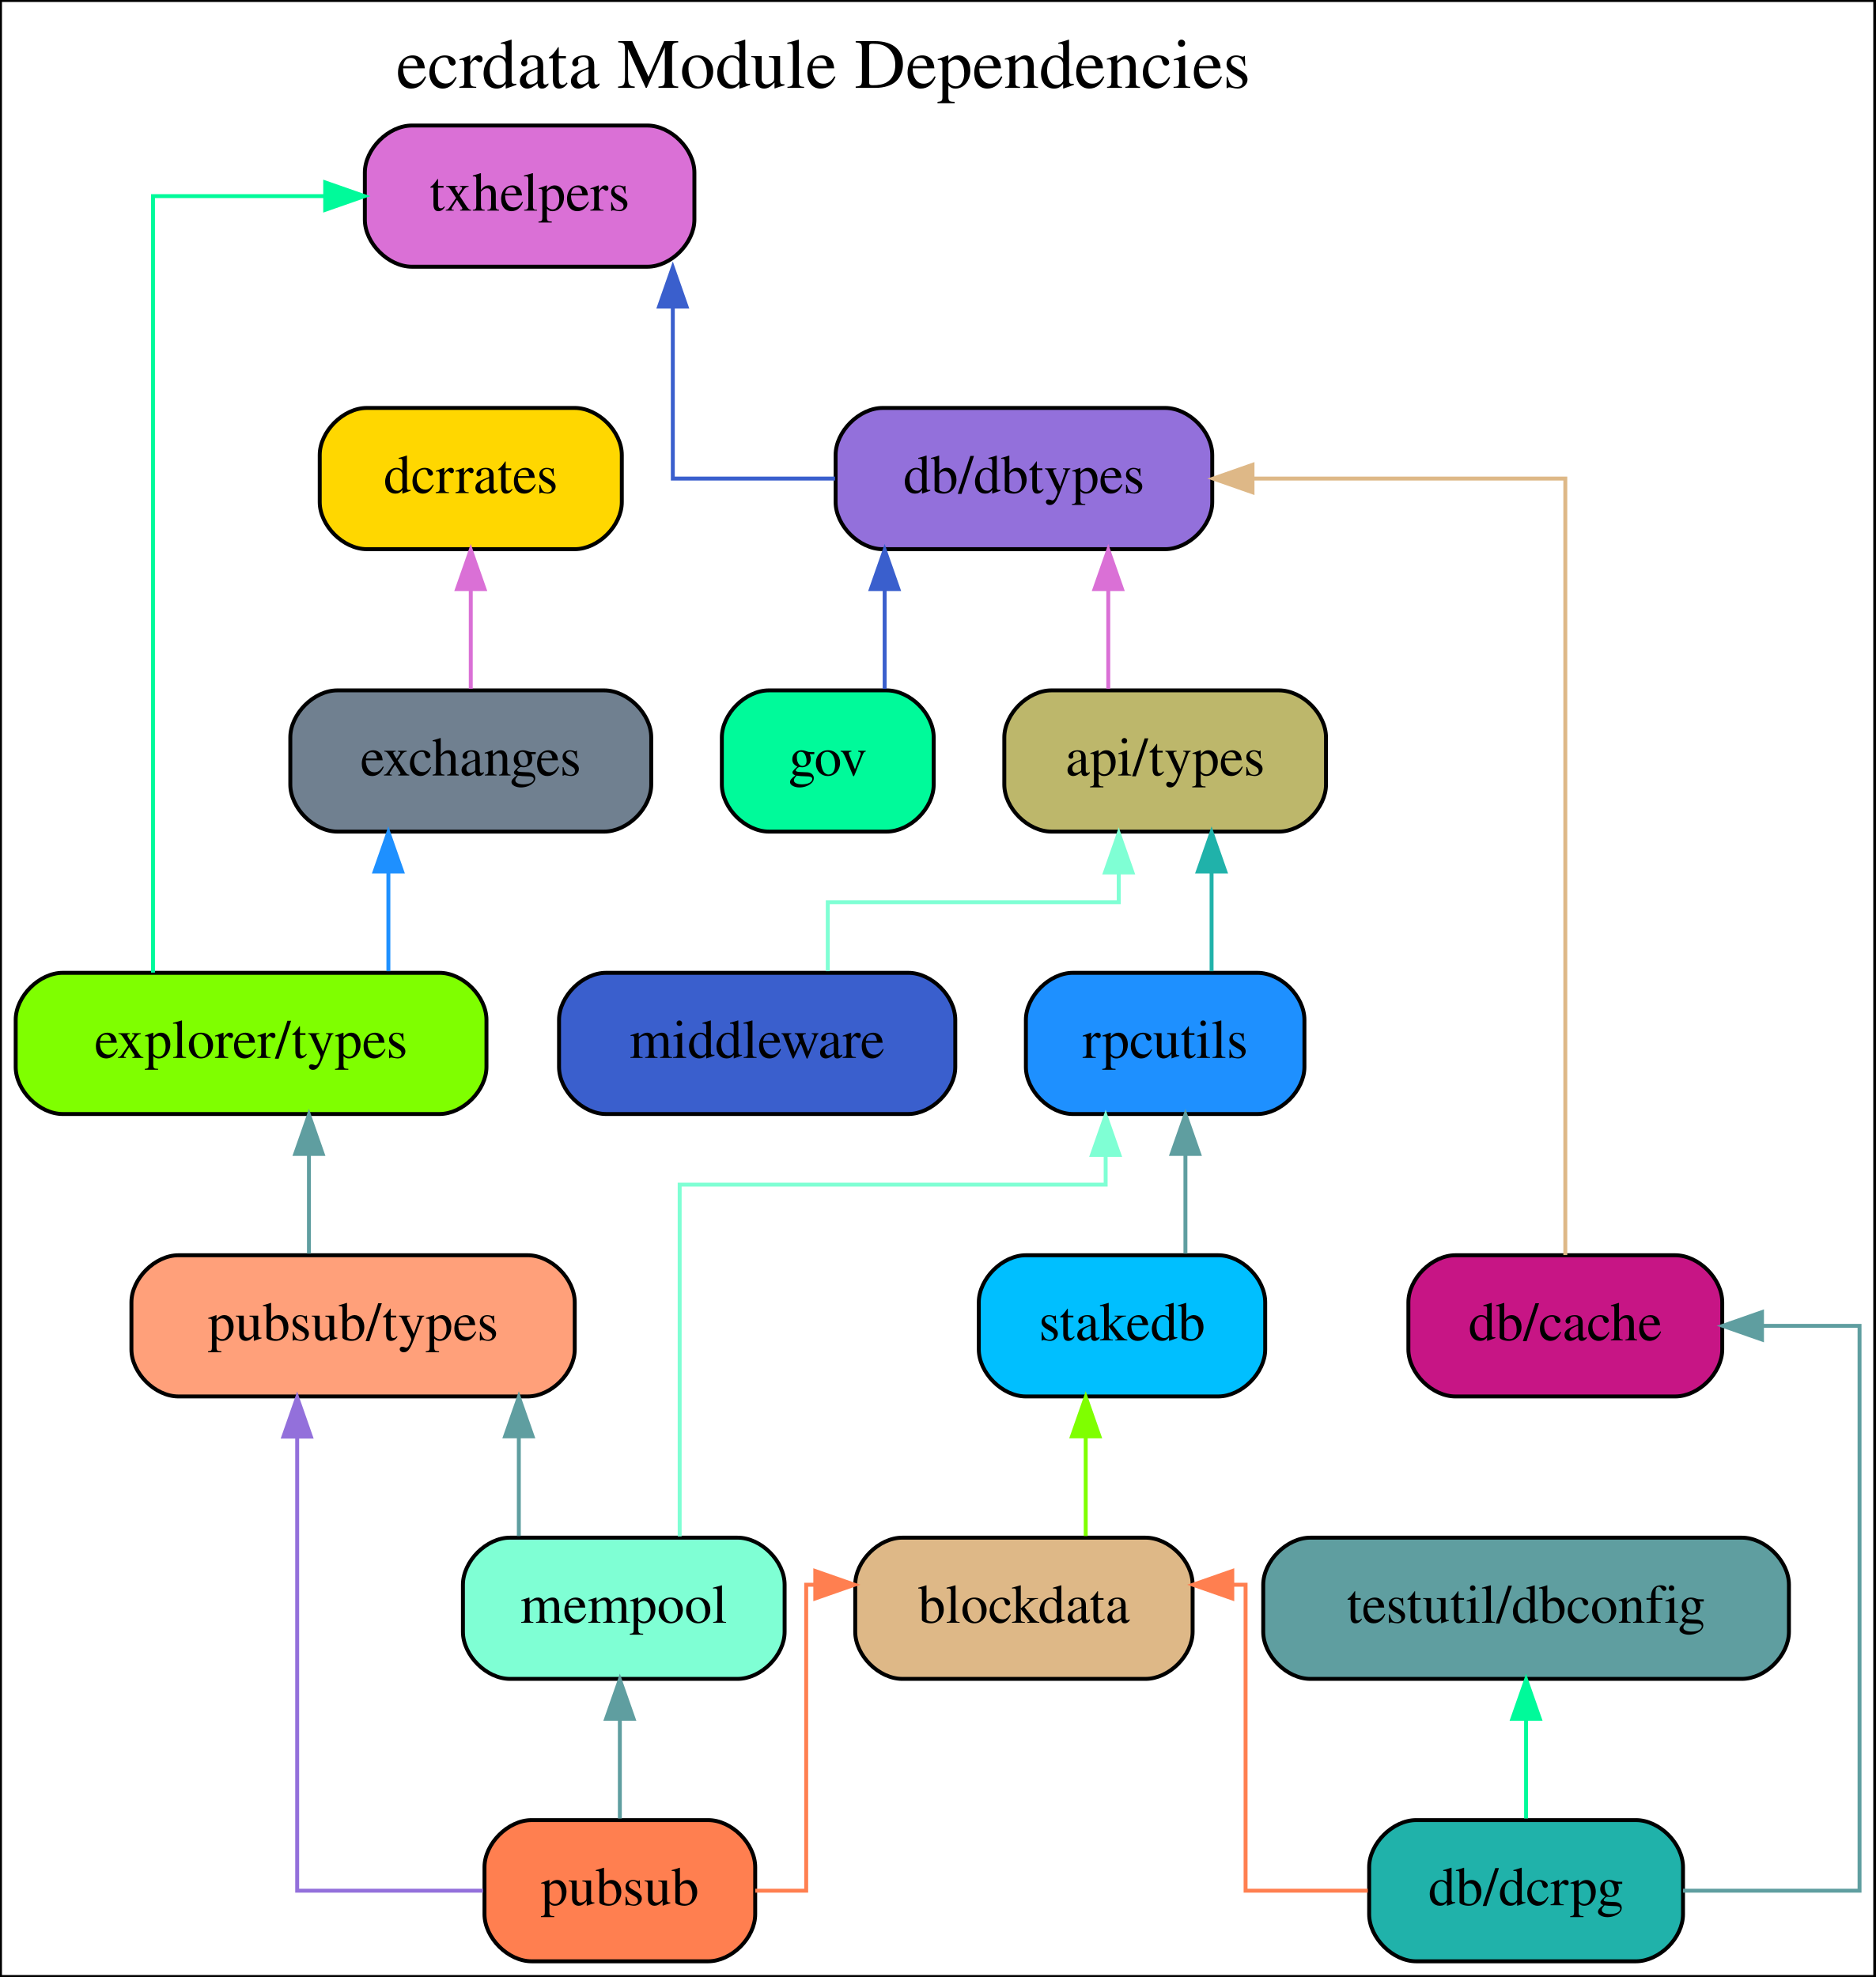
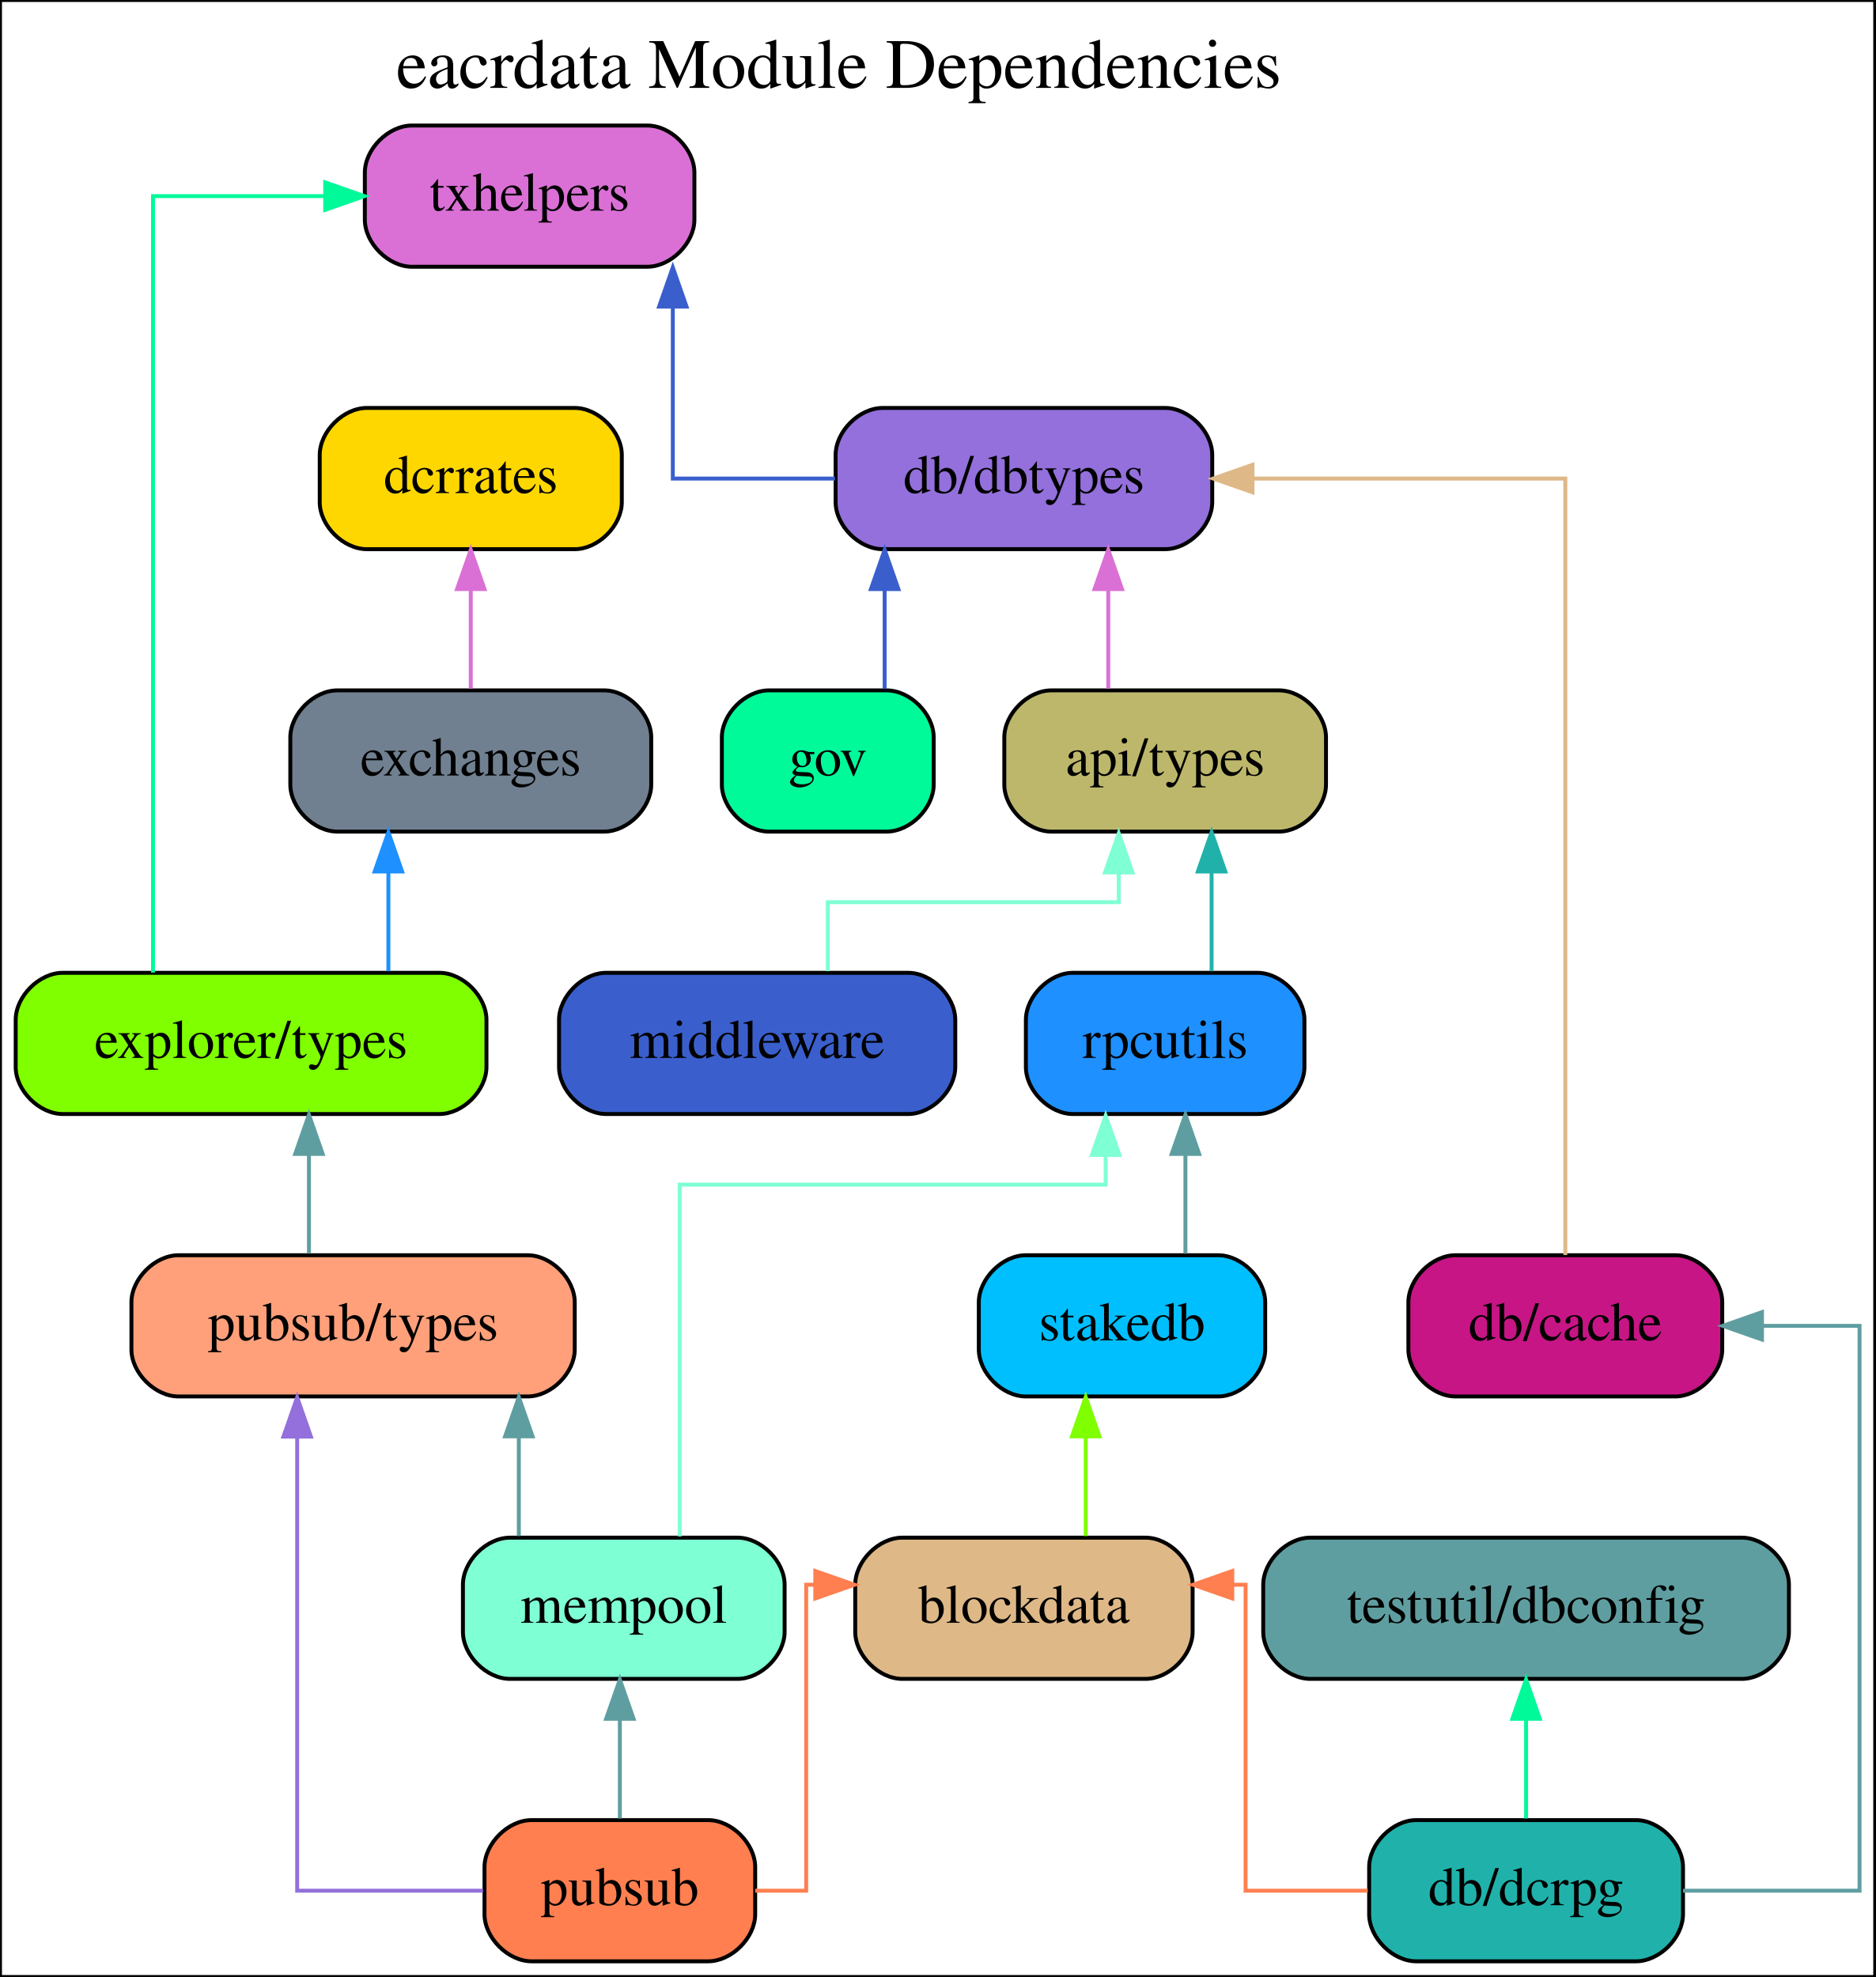
<svg xmlns="http://www.w3.org/2000/svg" width="478pt" height="504pt" viewBox="0.00 0.00 478.00 504.00" version="1.1" id="svg22629">
  <defs id="defs22633" />
  <g id="g23496">
    <polygon transform="translate(4,500)" points="474,-500 474,4 -4,4 -4,-500 " id="polygon22337" style="fill:#ffffff;stroke:#000000" />
-     <text x="101" y="22.4" font-size="18.00" id="text22339" style="font-size:18px;font-family:Times, serif;text-anchor:start;fill:#000000">ecrdata Module Dependencies</text>
+     <text x="101" y="22.4" font-size="18.00" id="text22339" style="font-size:18px;font-family:Times, serif;text-anchor:start;fill:#000000">eacrdata Module Dependencies</text>
    <g transform="translate(4,500)" id="node1" class="node">
      <path d="m 322,-324 c 0,0 -58,0 -58,0 -6,0 -12,6 -12,12 0,0 0,12 0,12 0,6 6,12 12,12 0,0 58,0 58,0 6,0 12,-6 12,-12 0,0 0,-12 0,-12 0,-6 -6,-12 -12,-12" id="path22343" style="fill:#bdb76b;stroke:#000000" />
      <text x="293" y="-302.3" font-size="14.00" id="text22345" style="font-size:14px;font-family:Times, serif;text-anchor:middle;fill:#000000">api/types</text>
    </g>
    <g transform="translate(4,500)" id="node10" class="node">
      <path d="m 316.5,-252 c 0,0 -47,0 -47,0 -6,0 -12,6 -12,12 0,0 0,12 0,12 0,6 6,12 12,12 0,0 47,0 47,0 6,0 12,-6 12,-12 0,0 0,-12 0,-12 0,-6 -6,-12 -12,-12" id="path22350" style="fill:#1e90ff;stroke:#000000" />
      <text x="293" y="-230.3" font-size="14.00" id="text22352" style="font-size:14px;font-family:Times, serif;text-anchor:middle;fill:#000000">rpcutils</text>
    </g>
    <g transform="translate(4,500)" id="edge18" class="edge">
      <path d="m 304.833,-277.831 c 0,0 0,25.418 0,25.418" id="path22357" style="fill:none;stroke:#20b2aa" />
      <polygon points="308.333,-277.831 301.333,-277.831 304.833,-287.831 " id="polygon22359" style="fill:#20b2aa;stroke:#20b2aa" />
    </g>
    <g transform="translate(4,500)" id="node17" class="node">
      <path d="m 227.5,-252 c 0,0 -77,0 -77,0 -6,0 -12,6 -12,12 0,0 0,12 0,12 0,6 6,12 12,12 0,0 77,0 77,0 6,0 12,-6 12,-12 0,0 0,-12 0,-12 0,-6 -6,-12 -12,-12" id="path22364" style="fill:#3a5fcd;stroke:#000000" />
      <text x="189" y="-230.3" font-size="14.00" id="text22366" style="font-size:14px;font-family:Times, serif;text-anchor:middle;fill:#000000">middleware</text>
    </g>
    <g transform="translate(4,500)" id="edge1" class="edge">
      <path d="m 281.167,-277.578 c 0,0 0,7.578 0,7.578 0,0 -74.167,0 -74.167,0 0,0 0,8.721 0,17.578" id="path22371" style="fill:none;stroke:#7fffd4" />
      <polygon points="284.667,-277.578 277.667,-277.578 281.167,-287.578 " id="polygon22373" style="fill:#7fffd4;stroke:#7fffd4" />
    </g>
    <g transform="translate(4,500)" id="node2" class="node">
      <path d="m 184,-108 c 0,0 -58,0 -58,0 -6,0 -12,6 -12,12 0,0 0,12 0,12 0,6 6,12 12,12 0,0 58,0 58,0 6,0 12,-6 12,-12 0,0 0,-12 0,-12 0,-6 -6,-12 -12,-12" id="path22378" style="fill:#7fffd4;stroke:#000000" />
      <text x="155" y="-86.3" font-size="14.00" id="text22380" style="font-size:14px;font-family:Times, serif;text-anchor:middle;fill:#000000">mempool</text>
    </g>
    <g transform="translate(4,500)" id="node3" class="node">
      <path d="m 176.5,-36 c 0,0 -45,0 -45,0 -6,0 -12,6 -12,12 0,0 0,12 0,12 0,6 6,12 12,12 0,0 45,0 45,0 6,0 12,-6 12,-12 0,0 0,-12 0,-12 0,-6 -6,-12 -12,-12" id="path22385" style="fill:#ff7f50;stroke:#000000" />
      <text x="154" y="-14.3" font-size="14.00" id="text22387" style="font-size:14px;font-family:Times, serif;text-anchor:middle;fill:#000000">pubsub</text>
    </g>
    <g transform="translate(4,500)" id="edge22" class="edge">
      <path d="m 154,-61.831 c 0,0 0,25.418 0,25.418" id="path22392" style="fill:none;stroke:#5f9ea0" />
      <polygon points="157.5,-61.831 150.5,-61.831 154,-71.831 " id="polygon22394" style="fill:#5f9ea0;stroke:#5f9ea0" />
    </g>
    <g transform="translate(4,500)" id="node4" class="node">
      <path d="m 130.5,-180 c 0,0 -89,0 -89,0 -6,0 -12,6 -12,12 0,0 0,12 0,12 0,6 6,12 12,12 0,0 89,0 89,0 6,0 12,-6 12,-12 0,0 0,-12 0,-12 0,-6 -6,-12 -12,-12" id="path22413" style="fill:#ffa07a;stroke:#000000" />
      <text x="86" y="-158.3" font-size="14.00" id="text22415" style="font-size:14px;font-family:Times, serif;text-anchor:middle;fill:#000000">pubsub/types</text>
    </g>
    <g transform="translate(4,500)" id="edge16" class="edge">
      <path d="m 128.25,-133.831 c 0,0 0,25.418 0,25.418" id="path22420" style="fill:none;stroke:#5f9ea0" />
      <polygon points="131.75,-133.831 124.75,-133.831 128.25,-143.831 " id="polygon22422" style="fill:#5f9ea0;stroke:#5f9ea0" />
    </g>
    <g transform="translate(4,500)" id="edge23" class="edge">
      <path d="m 71.75,-133.762 c 0,0 0,115.762 0,115.762 0,0 24.951,0 47.369,0" id="path22427" style="fill:none;stroke:#9370db" />
      <polygon points="75.25,-133.762 68.25,-133.762 71.75,-143.762 " id="polygon22429" style="fill:#9370db;stroke:#9370db" />
    </g>
    <g transform="translate(4,500)" id="node6" class="node">
      <path d="m 293,-396 c 0,0 -72,0 -72,0 -6,0 -12,6 -12,12 0,0 0,12 0,12 0,6 6,12 12,12 0,0 72,0 72,0 6,0 12,-6 12,-12 0,0 0,-12 0,-12 0,-6 -6,-12 -12,-12" id="path22434" style="fill:#9370db;stroke:#000000" />
      <text x="257" y="-374.3" font-size="14.00" id="text22436" style="font-size:14px;font-family:Times, serif;text-anchor:middle;fill:#000000">db/dbtypes</text>
    </g>
    <g transform="translate(4,500)" id="edge10" class="edge">
      <path d="m 278.5,-349.831 c 0,0 0,25.418 0,25.418" id="path22441" style="fill:none;stroke:#da70d6" />
      <polygon points="282,-349.831 275,-349.831 278.5,-359.831 " id="polygon22443" style="fill:#da70d6;stroke:#da70d6" />
    </g>
    <g transform="translate(4,500)" id="node8" class="node">
      <path d="m 423,-180 c 0,0 -56,0 -56,0 -6,0 -12,6 -12,12 0,0 0,12 0,12 0,6 6,12 12,12 0,0 56,0 56,0 6,0 12,-6 12,-12 0,0 0,-12 0,-12 0,-6 -6,-12 -12,-12" id="path22448" style="fill:#c71585;stroke:#000000" />
      <text x="395" y="-158.3" font-size="14.00" id="text22450" style="font-size:14px;font-family:Times, serif;text-anchor:middle;fill:#000000">db/cache</text>
    </g>
    <g transform="translate(4,500)" id="edge5" class="edge">
      <path d="m 315.266,-378 c 0,0 79.734,0 79.734,0 0,0 0,146.042 0,197.956" id="path22455" style="fill:none;stroke:#deb887" />
      <polygon points="315.266,-381.5 315.266,-374.5 305.266,-378 " id="polygon22457" style="fill:#deb887;stroke:#deb887" />
    </g>
    <g transform="translate(4,500)" id="node12" class="node">
      <path d="m 222,-324 c 0,0 -30,0 -30,0 -6,0 -12,6 -12,12 0,0 0,12 0,12 0,6 6,12 12,12 0,0 30,0 30,0 6,0 12,-6 12,-12 0,0 0,-12 0,-12 0,-6 -6,-12 -12,-12" id="path22462" style="fill:#00fa9a;stroke:#000000" />
      <text x="207" y="-302.3" font-size="14.00" id="text22464" style="font-size:14px;font-family:Times, serif;text-anchor:middle;fill:#000000">gov</text>
    </g>
    <g transform="translate(4,500)" id="edge19" class="edge">
      <path d="m 221.5,-349.831 c 0,0 0,25.418 0,25.418" id="path22469" style="fill:none;stroke:#3a5fcd" />
      <polygon points="225,-349.831 218,-349.831 221.5,-359.831 " id="polygon22471" style="fill:#3a5fcd;stroke:#3a5fcd" />
    </g>
    <g transform="translate(4,500)" id="node7" class="node">
      <path d="m 413,-36 c 0,0 -56,0 -56,0 -6,0 -12,6 -12,12 0,0 0,12 0,12 0,6 6,12 12,12 0,0 56,0 56,0 6,0 12,-6 12,-12 0,0 0,-12 0,-12 0,-6 -6,-12 -12,-12" id="path22476" style="fill:#20b2aa;stroke:#000000" />
      <text x="385" y="-14.3" font-size="14.00" id="text22478" style="font-size:14px;font-family:Times, serif;text-anchor:middle;fill:#000000">db/dcrpg</text>
    </g>
    <g transform="translate(4,500)" id="edge3" class="edge">
      <path d="m 445.135,-162 c 0,0 24.865,0 24.865,0 0,0 0,144 0,144 0,0 -22.943,0 -44.989,0" id="path22483" style="fill:none;stroke:#5f9ea0" />
      <polygon points="445.135,-165.5 445.135,-158.5 435.135,-162 " id="polygon22485" style="fill:#5f9ea0;stroke:#5f9ea0" />
    </g>
    <g transform="translate(4,500)" id="node9" class="node">
      <path d="m 288,-108 c 0,0 -62,0 -62,0 -6,0 -12,6 -12,12 0,0 0,12 0,12 0,6 6,12 12,12 0,0 62,0 62,0 6,0 12,-6 12,-12 0,0 0,-12 0,-12 0,-6 -6,-12 -12,-12" id="path22490" style="fill:#deb887;stroke:#000000" />
      <text x="257" y="-86.3" font-size="14.00" id="text22492" style="font-size:14px;font-family:Times, serif;text-anchor:middle;fill:#000000">blockdata</text>
    </g>
    <g transform="translate(4,500)" id="edge21" class="edge">
      <path d="m 203.817,-96 c 0,0 -2.317,0 -2.317,0 0,0 0,78 0,78 0,0 -5.613,0 -12.98,0" id="path22497" style="fill:none;stroke:#ff7f50" />
      <polygon points="203.817,-92.5 203.817,-99.5 213.817,-96 " id="polygon22499" style="fill:#ff7f50;stroke:#ff7f50" />
    </g>
    <g transform="translate(4,500)" id="edge2" class="edge">
      <path d="m 310.11,-96 c 0,0 3.39,0 3.39,0 0,0 0,78 0,78 0,0 14.935,0 31.153,0" id="path22511" style="fill:none;stroke:#ff7f50" />
      <polygon points="310.11,-99.5 310.11,-92.5 300.11,-96 " id="polygon22513" style="fill:#ff7f50;stroke:#ff7f50" />
    </g>
    <g transform="translate(4,500)" id="edge17" class="edge">
      <path d="m 277.833,-205.578 c 0,0 0,7.578 0,7.578 0,0 -108.583,0 -108.583,0 0,0 0,58.866 0,89.679" id="path22518" style="fill:none;stroke:#7fffd4" />
      <polygon points="281.333,-205.578 274.333,-205.578 277.833,-215.578 " id="polygon22520" style="fill:#7fffd4;stroke:#7fffd4" />
    </g>
    <g transform="translate(4,500)" id="node11" class="node">
      <path d="m 306.5,-180 c 0,0 -49,0 -49,0 -6,0 -12,6 -12,12 0,0 0,12 0,12 0,6 6,12 12,12 0,0 49,0 49,0 6,0 12,-6 12,-12 0,0 0,-12 0,-12 0,-6 -6,-12 -12,-12" id="path22525" style="fill:#00bfff;stroke:#000000" />
      <text x="282" y="-158.3" font-size="14.00" id="text22527" style="font-size:14px;font-family:Times, serif;text-anchor:middle;fill:#000000">stakedb</text>
    </g>
    <g transform="translate(4,500)" id="edge11" class="edge">
      <path d="m 298.167,-205.831 c 0,0 0,25.418 0,25.418" id="path22532" style="fill:none;stroke:#5f9ea0" />
      <polygon points="301.667,-205.831 294.667,-205.831 298.167,-215.831 " id="polygon22534" style="fill:#5f9ea0;stroke:#5f9ea0" />
    </g>
    <g transform="translate(4,500)" id="edge8" class="edge">
      <path d="m 272.75,-133.831 c 0,0 0,25.418 0,25.418" id="path22539" style="fill:none;stroke:#7fff00" />
      <polygon points="276.25,-133.831 269.25,-133.831 272.75,-143.831 " id="polygon22541" style="fill:#7fff00;stroke:#7fff00" />
    </g>
    <g transform="translate(4,500)" id="node13" class="node">
      <path d="m 142.5,-396 c 0,0 -53,0 -53,0 -6,0 -12,6 -12,12 0,0 0,12 0,12 0,6 6,12 12,12 0,0 53,0 53,0 6,0 12,-6 12,-12 0,0 0,-12 0,-12 0,-6 -6,-12 -12,-12" id="path22546" style="fill:#ffd700;stroke:#000000" />
      <text x="116" y="-374.3" font-size="14.00" id="text22548" style="font-size:14px;font-family:Times, serif;text-anchor:middle;fill:#000000">dcrrates</text>
    </g>
    <g transform="translate(4,500)" id="node15" class="node">
      <path d="m 150,-324 c 0,0 -68,0 -68,0 -6,0 -12,6 -12,12 0,0 0,12 0,12 0,6 6,12 12,12 0,0 68,0 68,0 6,0 12,-6 12,-12 0,0 0,-12 0,-12 0,-6 -6,-12 -12,-12" id="path22553" style="fill:#708090;stroke:#000000" />
      <text x="116" y="-302.3" font-size="14.00" id="text22555" style="font-size:14px;font-family:Times, serif;text-anchor:middle;fill:#000000">exchanges</text>
    </g>
    <g transform="translate(4,500)" id="edge9" class="edge">
      <path d="m 116,-349.831 c 0,0 0,25.418 0,25.418" id="path22560" style="fill:none;stroke:#da70d6" />
      <polygon points="119.5,-349.831 112.5,-349.831 116,-359.831 " id="polygon22562" style="fill:#da70d6;stroke:#da70d6" />
    </g>
    <g transform="translate(4,500)" id="node14" class="node">
      <path d="m 161,-468 c 0,0 -60,0 -60,0 -6,0 -12,6 -12,12 0,0 0,12 0,12 0,6 6,12 12,12 0,0 60,0 60,0 6,0 12,-6 12,-12 0,0 0,-12 0,-12 0,-6 -6,-12 -12,-12" id="path22567" style="fill:#da70d6;stroke:#000000" />
      <text x="131" y="-446.3" font-size="14.00" id="text22569" style="font-size:14px;font-family:Times, serif;text-anchor:middle;fill:#000000">txhelpers</text>
    </g>
    <g transform="translate(4,500)" id="edge12" class="edge">
      <path d="m 167.5,-421.831 c 0,0 0,43.831 0,43.831 0,0 20.16,0 41.344,0" id="path22574" style="fill:none;stroke:#3a5fcd" />
      <polygon points="171,-421.831 164,-421.831 167.5,-431.831 " id="polygon22576" style="fill:#3a5fcd;stroke:#3a5fcd" />
    </g>
    <g transform="translate(4,500)" id="node16" class="node">
      <path d="m 108,-252 c 0,0 -96,0 -96,0 -6,0 -12,6 -12,12 0,0 0,12 0,12 0,6 6,12 12,12 0,0 96,0 96,0 6,0 12,-6 12,-12 0,0 0,-12 0,-12 0,-6 -6,-12 -12,-12" id="path22581" style="fill:#7fff00;stroke:#000000" />
      <text x="60" y="-230.3" font-size="14.00" id="text22583" style="font-size:14px;font-family:Times, serif;text-anchor:middle;fill:#000000">explorer/types</text>
    </g>
    <g transform="translate(4,500)" id="edge7" class="edge">
      <path d="m 78.893,-450 c 0,0 -43.893,0 -43.893,0 0,0 0,146.042 0,197.956" id="path22588" style="fill:none;stroke:#00fa9a" />
      <polygon points="78.893,-446.5 78.893,-453.5 88.893,-450 " id="polygon22590" style="fill:#00fa9a;stroke:#00fa9a" />
    </g>
    <g transform="translate(4,500)" id="edge6" class="edge">
      <path d="m 95,-277.831 c 0,0 0,25.418 0,25.418" id="path22595" style="fill:none;stroke:#1e90ff" />
      <polygon points="98.5,-277.831 91.5,-277.831 95,-287.831 " id="polygon22597" style="fill:#1e90ff;stroke:#1e90ff" />
    </g>
    <g transform="translate(4,500)" id="edge20" class="edge">
      <path d="m 74.75,-205.831 c 0,0 0,25.418 0,25.418" id="path22602" style="fill:none;stroke:#5f9ea0" />
      <polygon points="78.25,-205.831 71.25,-205.831 74.75,-215.831 " id="polygon22604" style="fill:#5f9ea0;stroke:#5f9ea0" />
    </g>
    <g transform="translate(4,500)" id="node18" class="node">
      <path d="m 440,-108 c 0,0 -110,0 -110,0 -6,0 -12,6 -12,12 0,0 0,12 0,12 0,6 6,12 12,12 0,0 110,0 110,0 6,0 12,-6 12,-12 0,0 0,-12 0,-12 0,-6 -6,-12 -12,-12" id="path22609" style="fill:#5f9ea0;stroke:#000000" />
      <text x="385" y="-86.3" font-size="14.00" id="text22611" style="font-size:14px;font-family:Times, serif;text-anchor:middle;fill:#000000">testutil/dbconfig</text>
    </g>
    <g transform="translate(4,500)" id="edge4" class="edge">
      <path d="m 385,-61.831 c 0,0 0,25.418 0,25.418" id="path22623" style="fill:none;stroke:#00fa9a" />
      <polygon points="388.5,-61.831 381.5,-61.831 385,-71.831 " id="polygon22625" style="fill:#00fa9a;stroke:#00fa9a" />
    </g>
  </g>
</svg>
